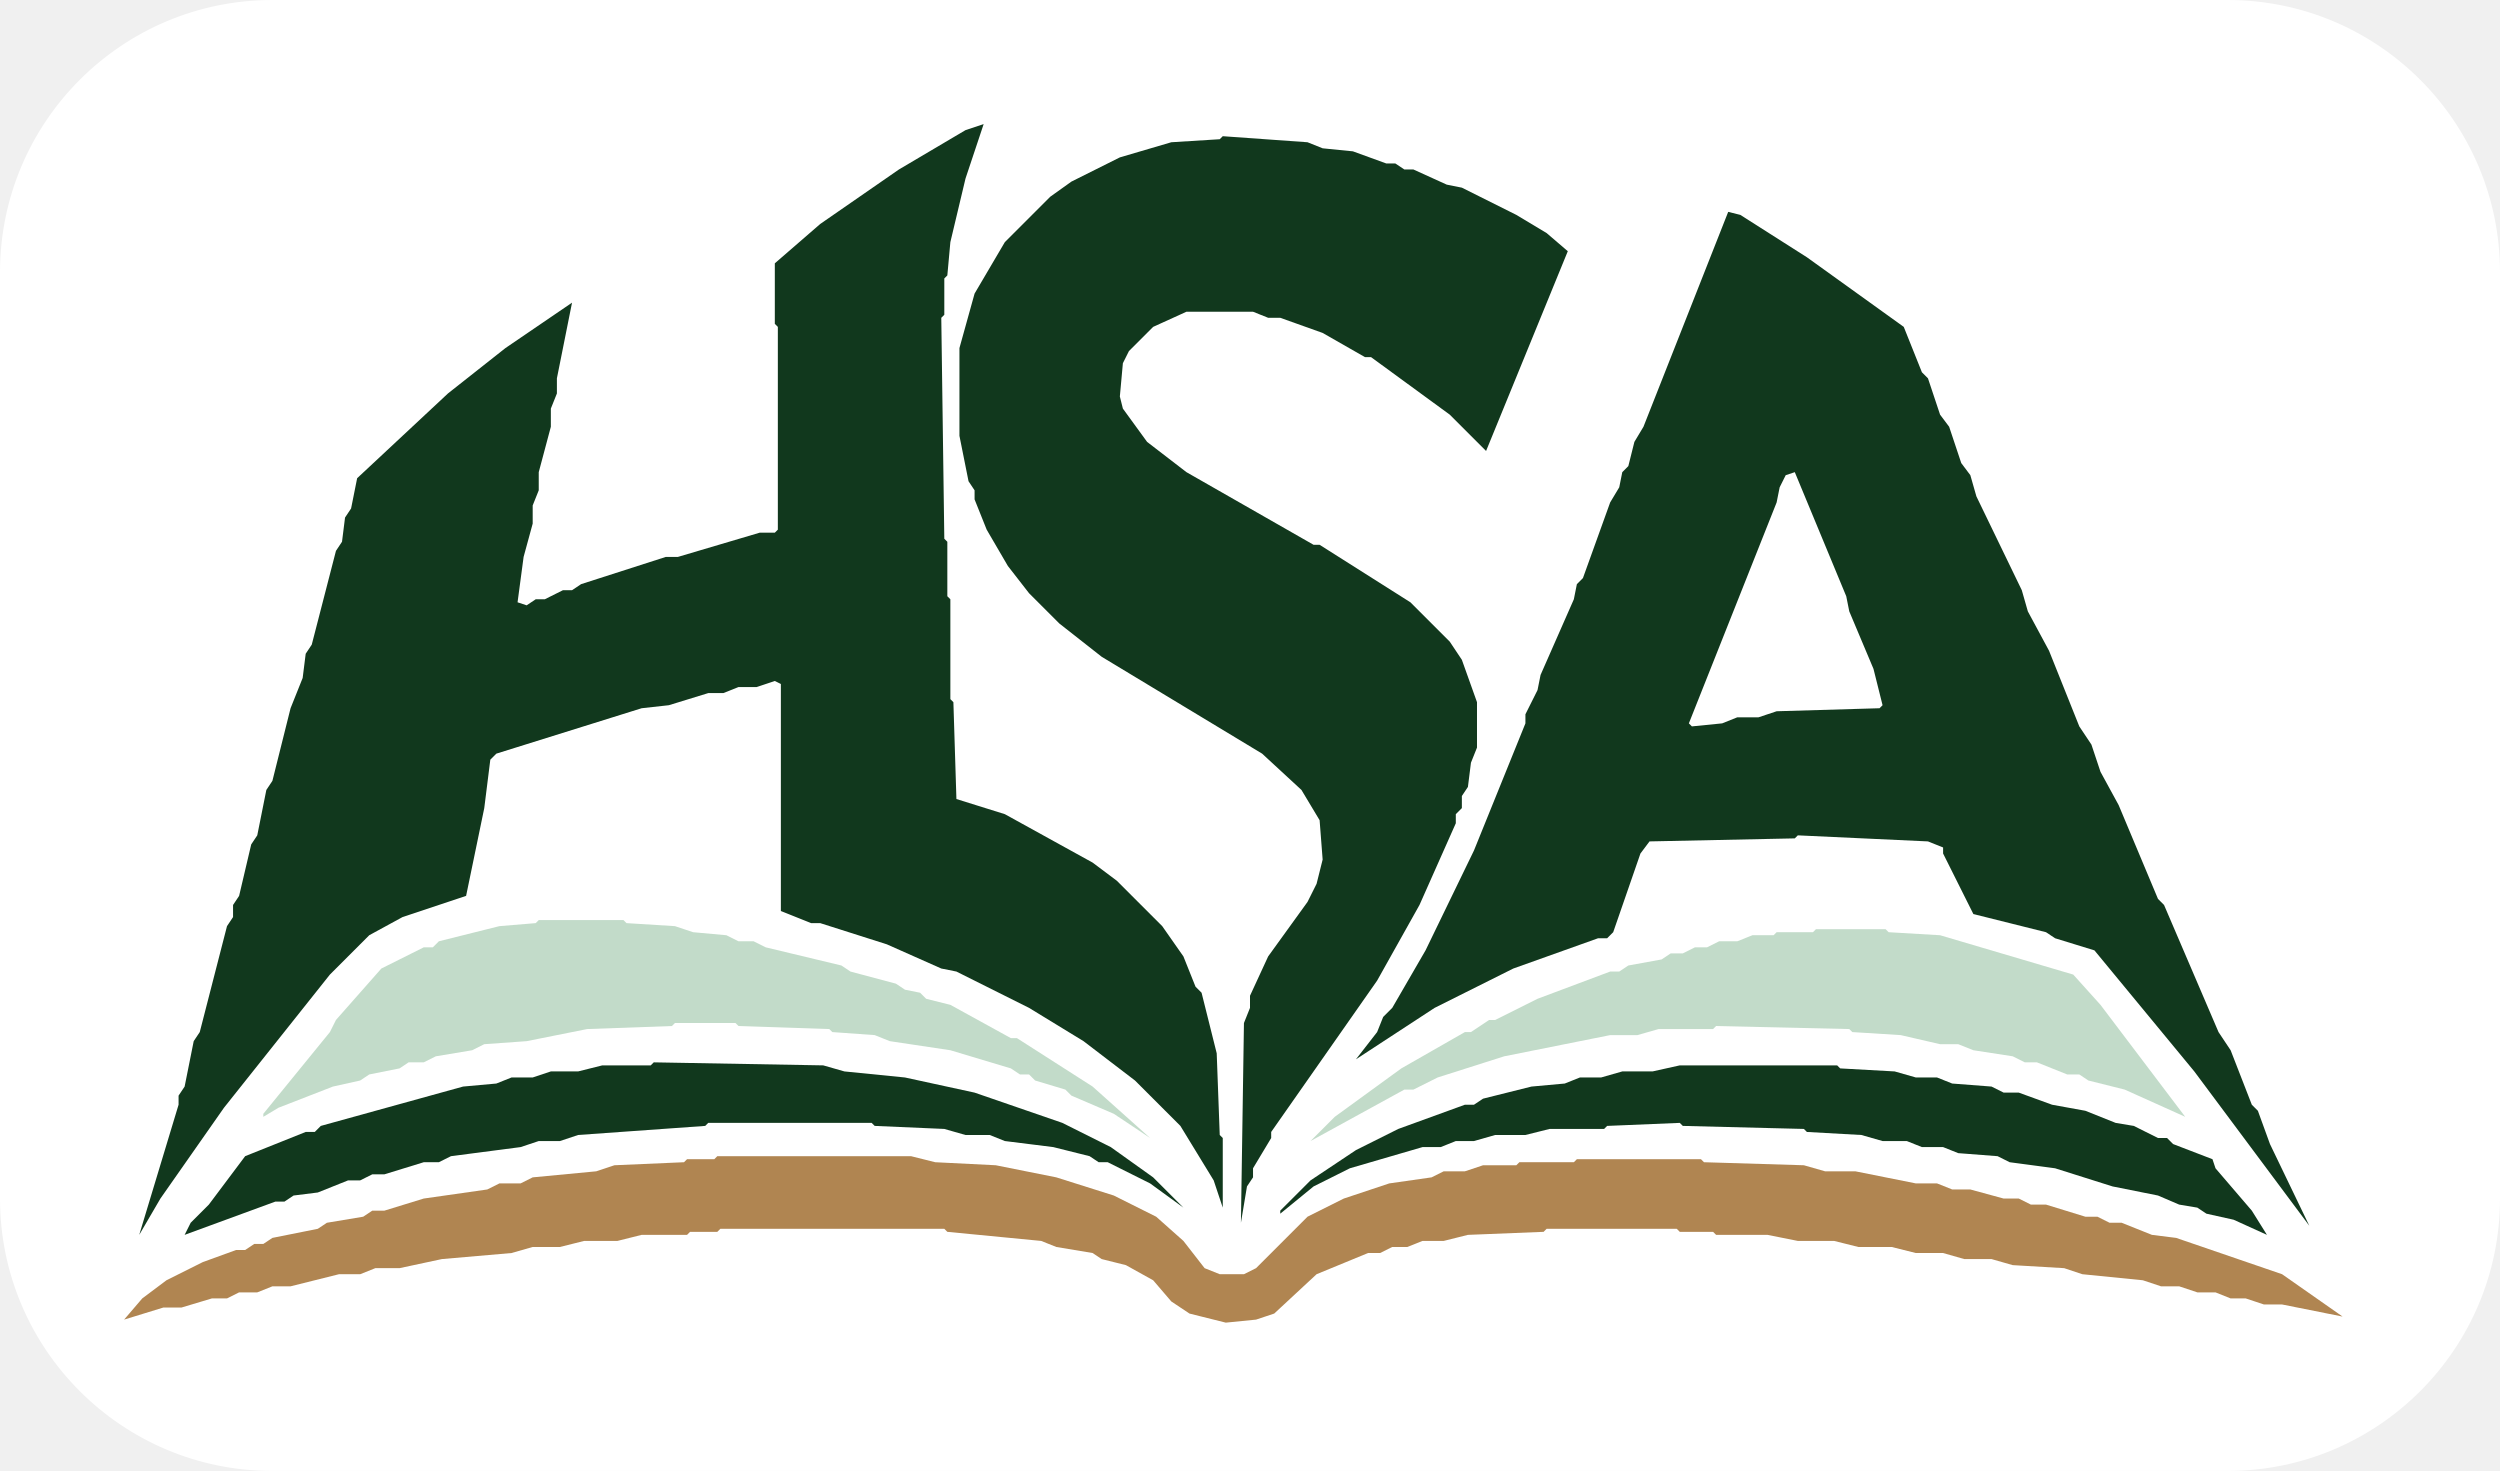
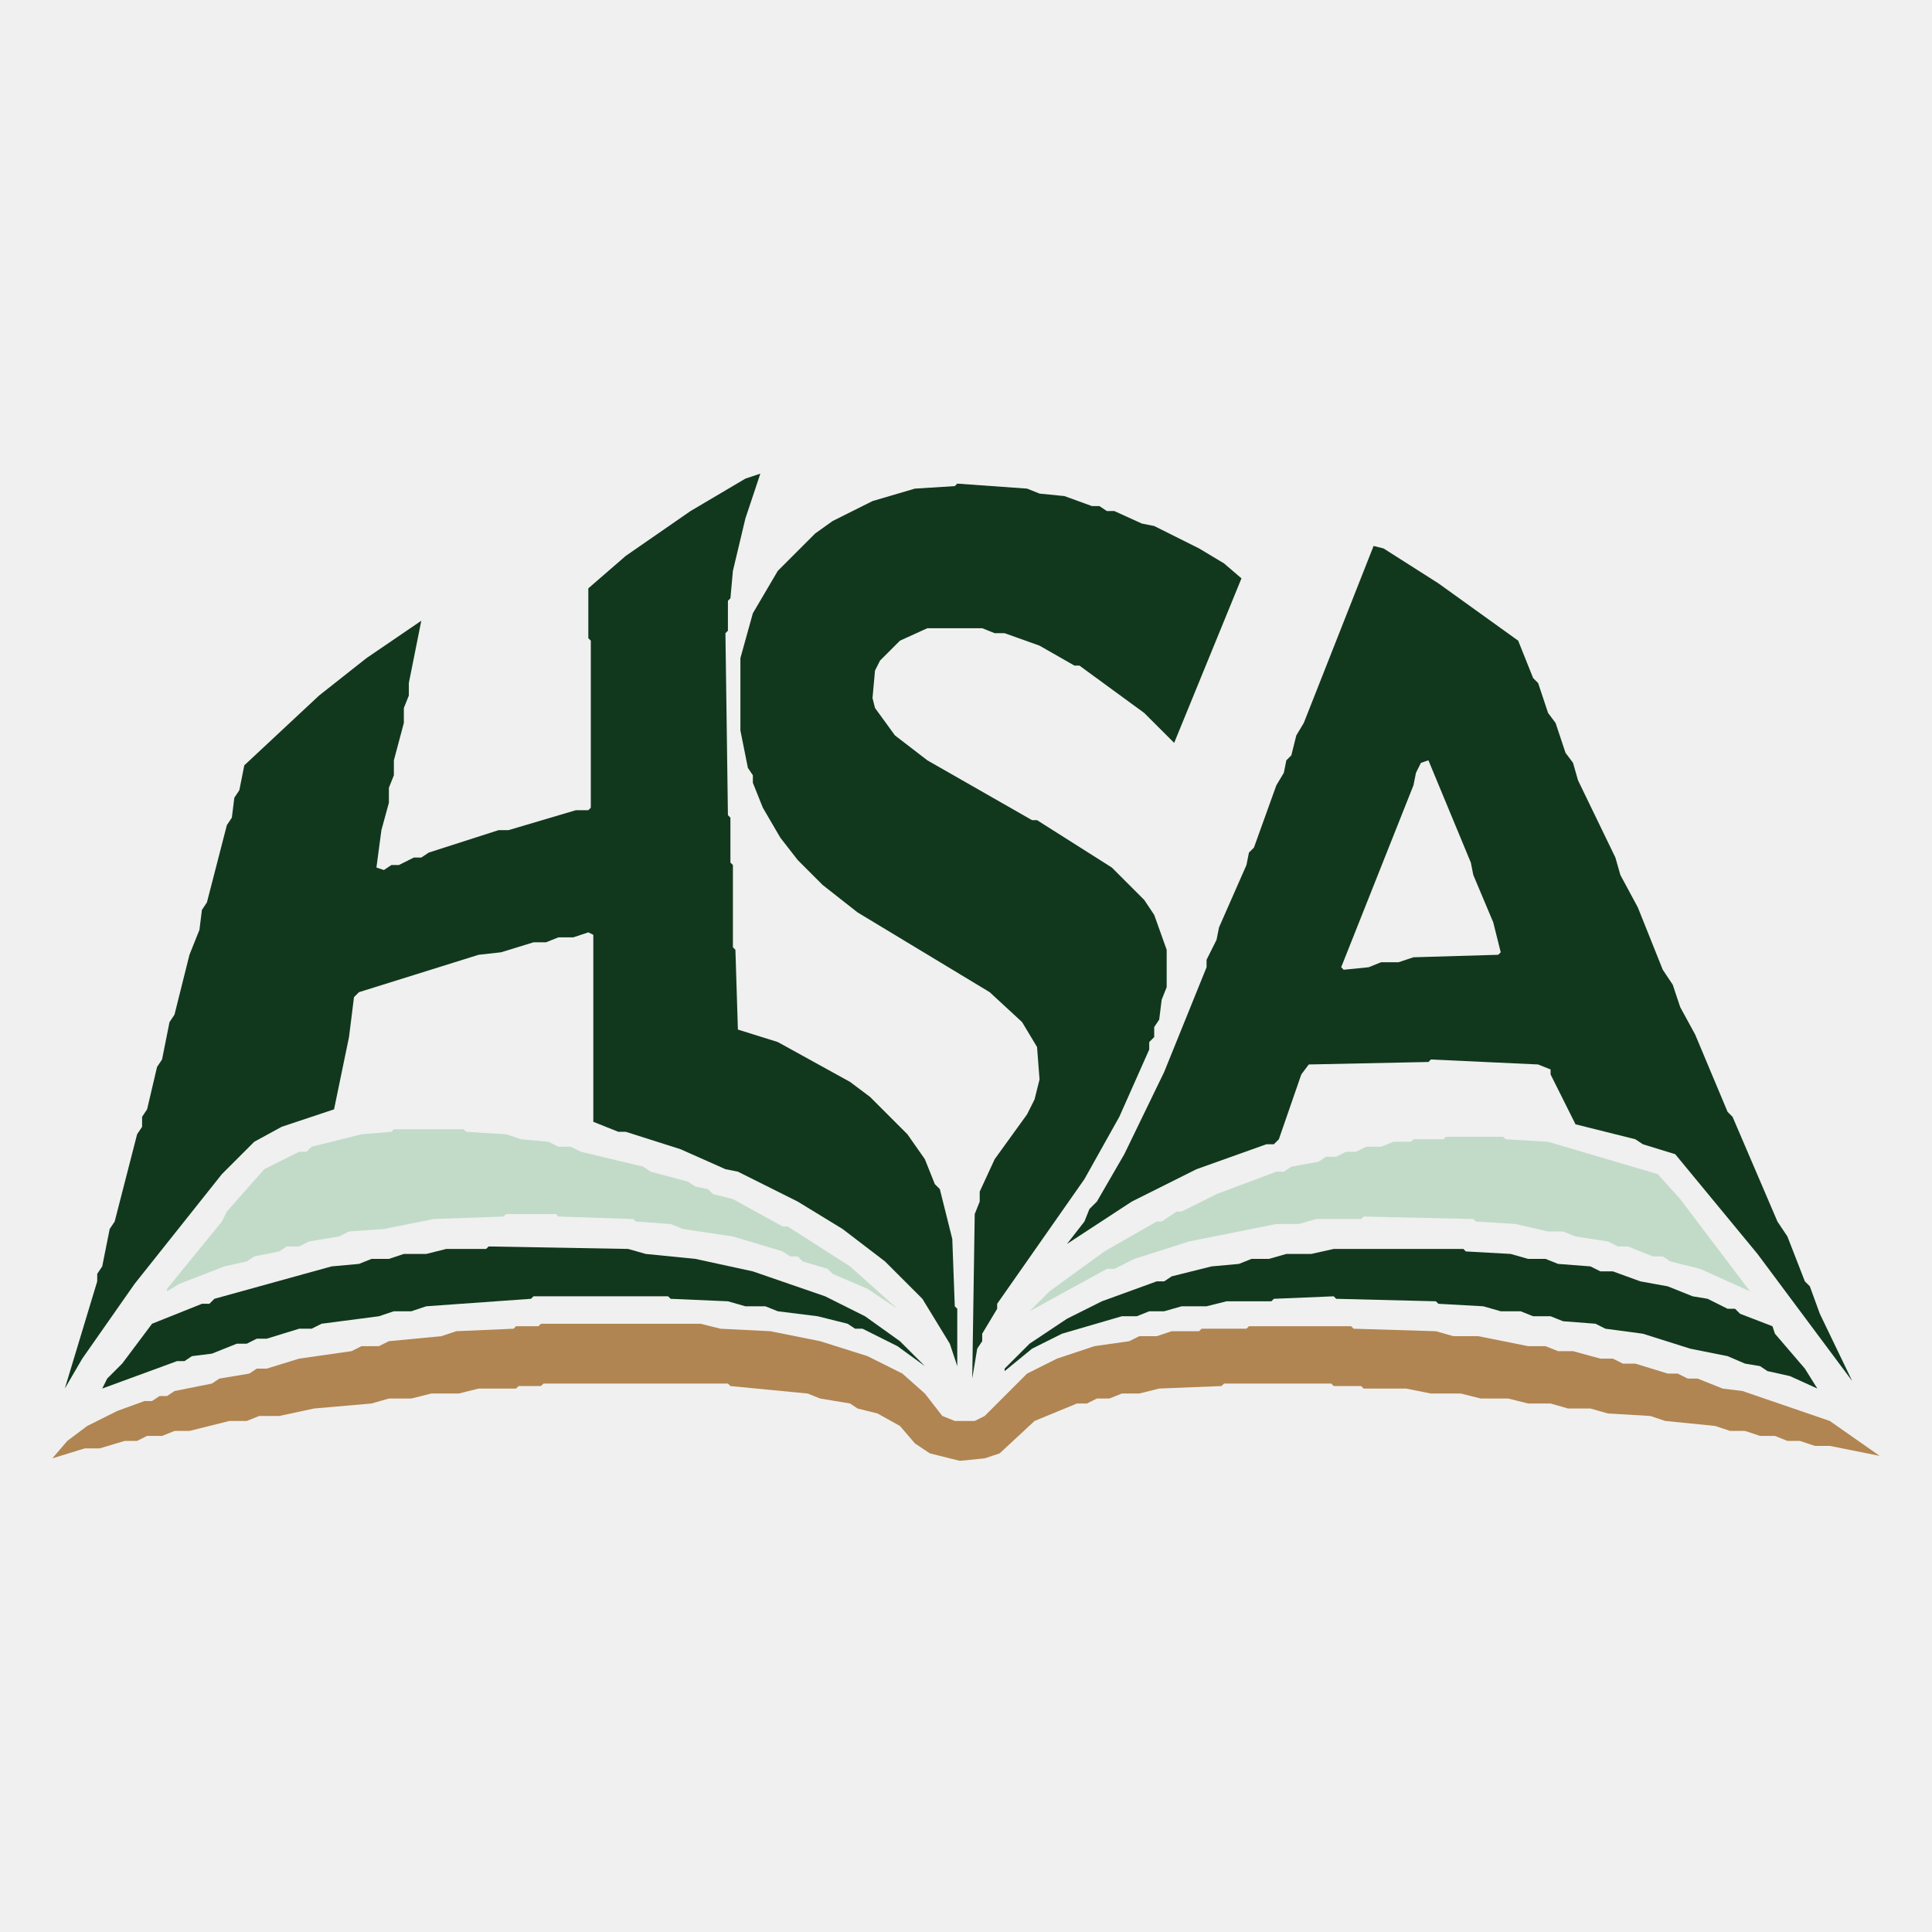
- <svg xmlns="http://www.w3.org/2000/svg" viewBox="62 94 826 486" role="img" aria-label="HSA 4 Study book logo">
-   <rect x="62" y="94" width="826" height="486" rx="90" fill="#ffffff" />
+ <svg xmlns="http://www.w3.org/2000/svg" viewBox="82 -55 775 775" role="img" aria-label="HSA 4 Study book logo">
  <path fill="#11381D" fill-rule="evenodd" d="M387,135 381,137 359,150 333,168 318,181 318,201 319,202 319,269 318,270 313,270 286,278 282,278 254,287 251,289 248,289 242,292 239,292 236,294 233,293 235,278 238,267 238,261 240,256 240,250 244,235 244,229 246,224 246,219 251,194 229,209 210,224 180,252 178,262 176,265 175,273 173,276 165,307 163,310 162,318 158,328 152,352 150,355 147,370 145,373 141,390 139,393 139,397 137,400 128,435 126,438 123,453 121,456 121,459 108,502 115,490 136,460 171,416 184,403 195,397 216,390 222,361 224,345 226,343 274,328 283,327 296,323 301,323 306,321 312,321 318,319 320,320 320,395 330,399 333,399 355,406 373,414 378,415 402,427 420,438 437,451 452,466 463,484 466,493 466,498 466,470 465,469 464,442 459,422 457,420 453,410 446,400 431,385 423,379 394,363 378,358 377,326 376,325 376,292 375,291 375,273 374,272 373,199 374,198 374,186 375,185 376,174 381,153ZM633,164 605,235 602,240 600,248 598,250 597,255 594,260 585,285 583,287 582,292 571,317 570,322 566,330 566,333 549,375 533,408 522,427 519,430 517,435 510,444 536,427 562,414 590,404 593,404 595,402 604,376 607,372 655,371 656,370 699,372 704,374 704,376 714,396 738,402 741,404 754,408 787,448 825,499 812,472 808,461 806,459 799,441 795,435 777,393 775,391 762,360 756,349 753,340 749,334 739,309 732,296 730,289 715,258 713,251 710,247 706,235 703,231 699,219 697,217 691,202 659,179 637,165ZM466,139 465,140 449,141 432,146 416,154 409,159 394,174 384,191 379,209 379,238 382,253 384,256 384,259 388,269 395,281 402,290 412,300 426,311 479,343 492,355 498,365 499,378 497,386 494,392 481,410 475,423 475,427 473,432 472,498 474,486 476,483 476,480 482,470 482,468 517,418 531,393 543,366 543,363 545,361 545,357 547,354 548,346 550,341 550,326 545,312 541,306 528,293 498,274 496,274 454,250 441,240 433,229 432,225 433,214 435,210 443,202 454,197 476,197 481,199 485,199 499,204 513,212 515,212 541,231 553,243 580,177 573,171 563,165 545,156 540,155 529,150 526,150 523,148 520,148 509,144 499,143 494,141ZM123,502 153,491 156,491 159,489 167,488 177,484 181,484 185,482 189,482 202,478 207,478 211,476 234,473 240,471 247,471 253,469 295,466 296,465 350,465 351,466 374,467 381,469 389,469 394,471 410,473 422,476 425,478 428,478 442,485 453,493 443,483 429,473 413,465 384,455 361,450 341,448 334,446 278,445 277,446 261,446 253,448 244,448 238,450 231,450 226,452 215,453 168,466 166,468 163,468 143,476 131,492 125,498ZM485,494 485,495 496,486 508,480 532,473 538,473 543,471 549,471 556,469 566,469 574,467 592,467 593,466 617,465 618,466 658,467 659,468 677,469 684,471 692,471 697,473 704,473 709,475 722,476 726,478 741,480 760,486 775,489 782,492 788,493 791,495 800,497 811,502 806,494 794,480 793,477 780,472 778,470 775,470 767,466 761,465 751,461 740,459 729,455 724,455 720,453 707,452 702,450 695,450 688,448 670,447 669,446 617,446 608,448 598,448 591,450 584,450 579,452 568,453 552,457 549,459 546,459 524,467 510,474 495,484ZM655,250 672,291 673,296 681,315 684,327 683,328 649,329 643,331 636,331 631,333 621,334 620,333 649,260 650,255 652,251Z" />
  <path fill="#C2DBC9" fill-rule="evenodd" d="M149,462 149,463 154,460 172,453 181,451 184,449 194,447 197,445 202,445 206,443 218,441 222,439 236,438 256,434 284,433 285,432 305,432 306,433 336,434 337,435 351,436 356,438 376,441 396,447 399,449 402,449 404,451 414,454 416,456 430,462 442,470 423,453 398,437 396,437 376,426 368,424 366,422 361,421 358,419 343,415 340,413 315,407 311,405 306,405 302,403 291,402 285,400 269,399 268,398 240,398 239,399 227,400 207,405 205,407 202,407 188,414 173,431 171,435ZM784,463 756,426 747,416 703,403 686,402 685,401 662,401 661,402 649,402 648,403 641,403 636,405 630,405 626,407 622,407 618,409 614,409 611,411 600,413 597,415 594,415 570,424 556,431 554,431 548,435 546,435 525,447 503,463 495,471 526,454 529,454 537,450 559,443 594,436 603,436 610,434 628,434 629,433 673,434 674,435 690,436 703,439 709,439 714,441 727,443 731,445 735,445 745,449 749,449 752,451 764,454Z" />
  <path fill="#B08551" fill-rule="evenodd" d="M103,530 116,526 122,526 132,523 137,523 141,521 147,521 152,519 158,519 174,515 181,515 186,513 194,513 208,510 231,508 238,506 247,506 255,504 266,504 274,502 289,502 290,501 299,501 300,500 374,500 375,501 406,504 411,506 423,508 426,510 434,512 443,517 449,524 455,528 467,531 477,530 483,528 497,515 514,508 518,508 522,506 527,506 532,504 539,504 547,502 572,501 573,500 616,500 617,501 628,501 629,502 646,502 656,504 668,504 676,506 687,506 695,508 704,508 711,510 720,510 727,512 744,513 750,515 770,517 776,519 782,519 788,521 794,521 799,523 804,523 810,525 816,525 836,529 816,515 781,503 773,502 763,498 759,498 755,496 751,496 738,492 733,492 729,490 724,490 713,487 707,487 702,485 695,485 675,481 665,481 658,479 625,478 624,477 583,477 582,478 564,478 563,479 552,479 546,481 539,481 535,483 521,485 506,490 494,496 477,513 473,515 465,515 460,513 453,504 444,496 430,489 411,483 391,479 371,478 363,476 299,476 298,477 289,477 288,478 265,479 259,481 238,483 234,485 227,485 223,487 202,490 189,494 185,494 182,496 170,498 167,500 152,503 149,505 146,505 143,507 140,507 129,511 117,517 109,523Z" />
</svg>
